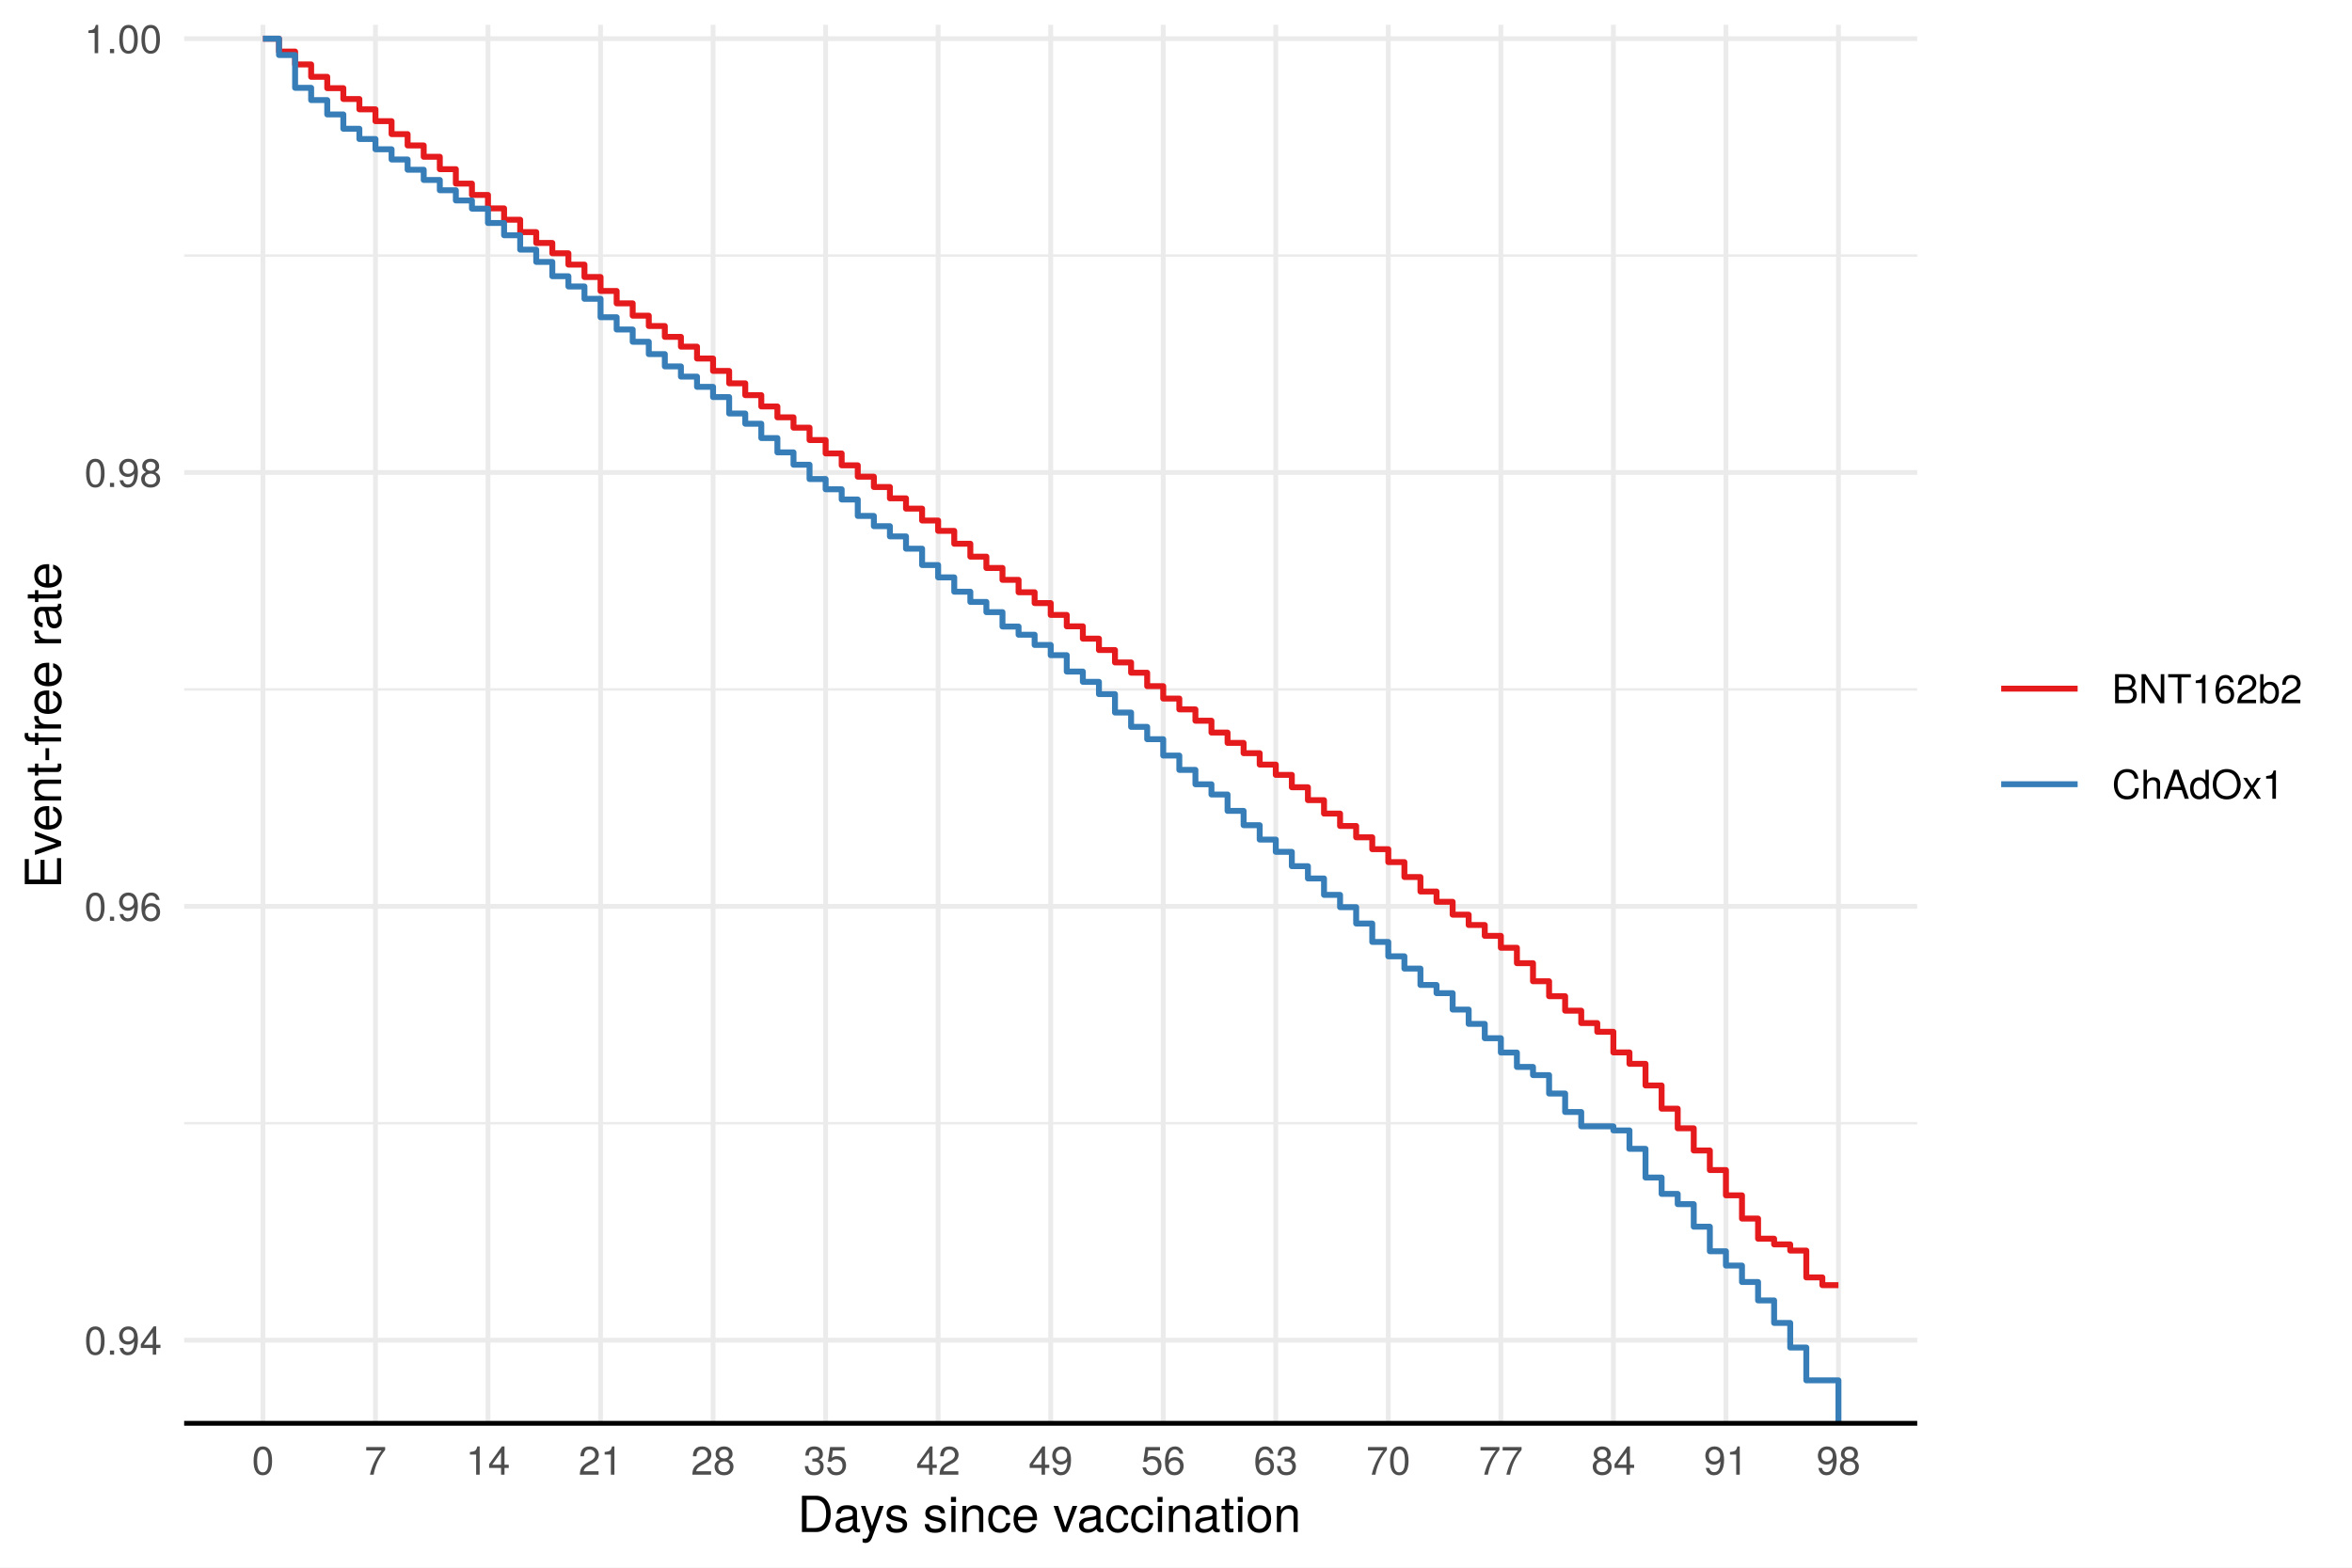
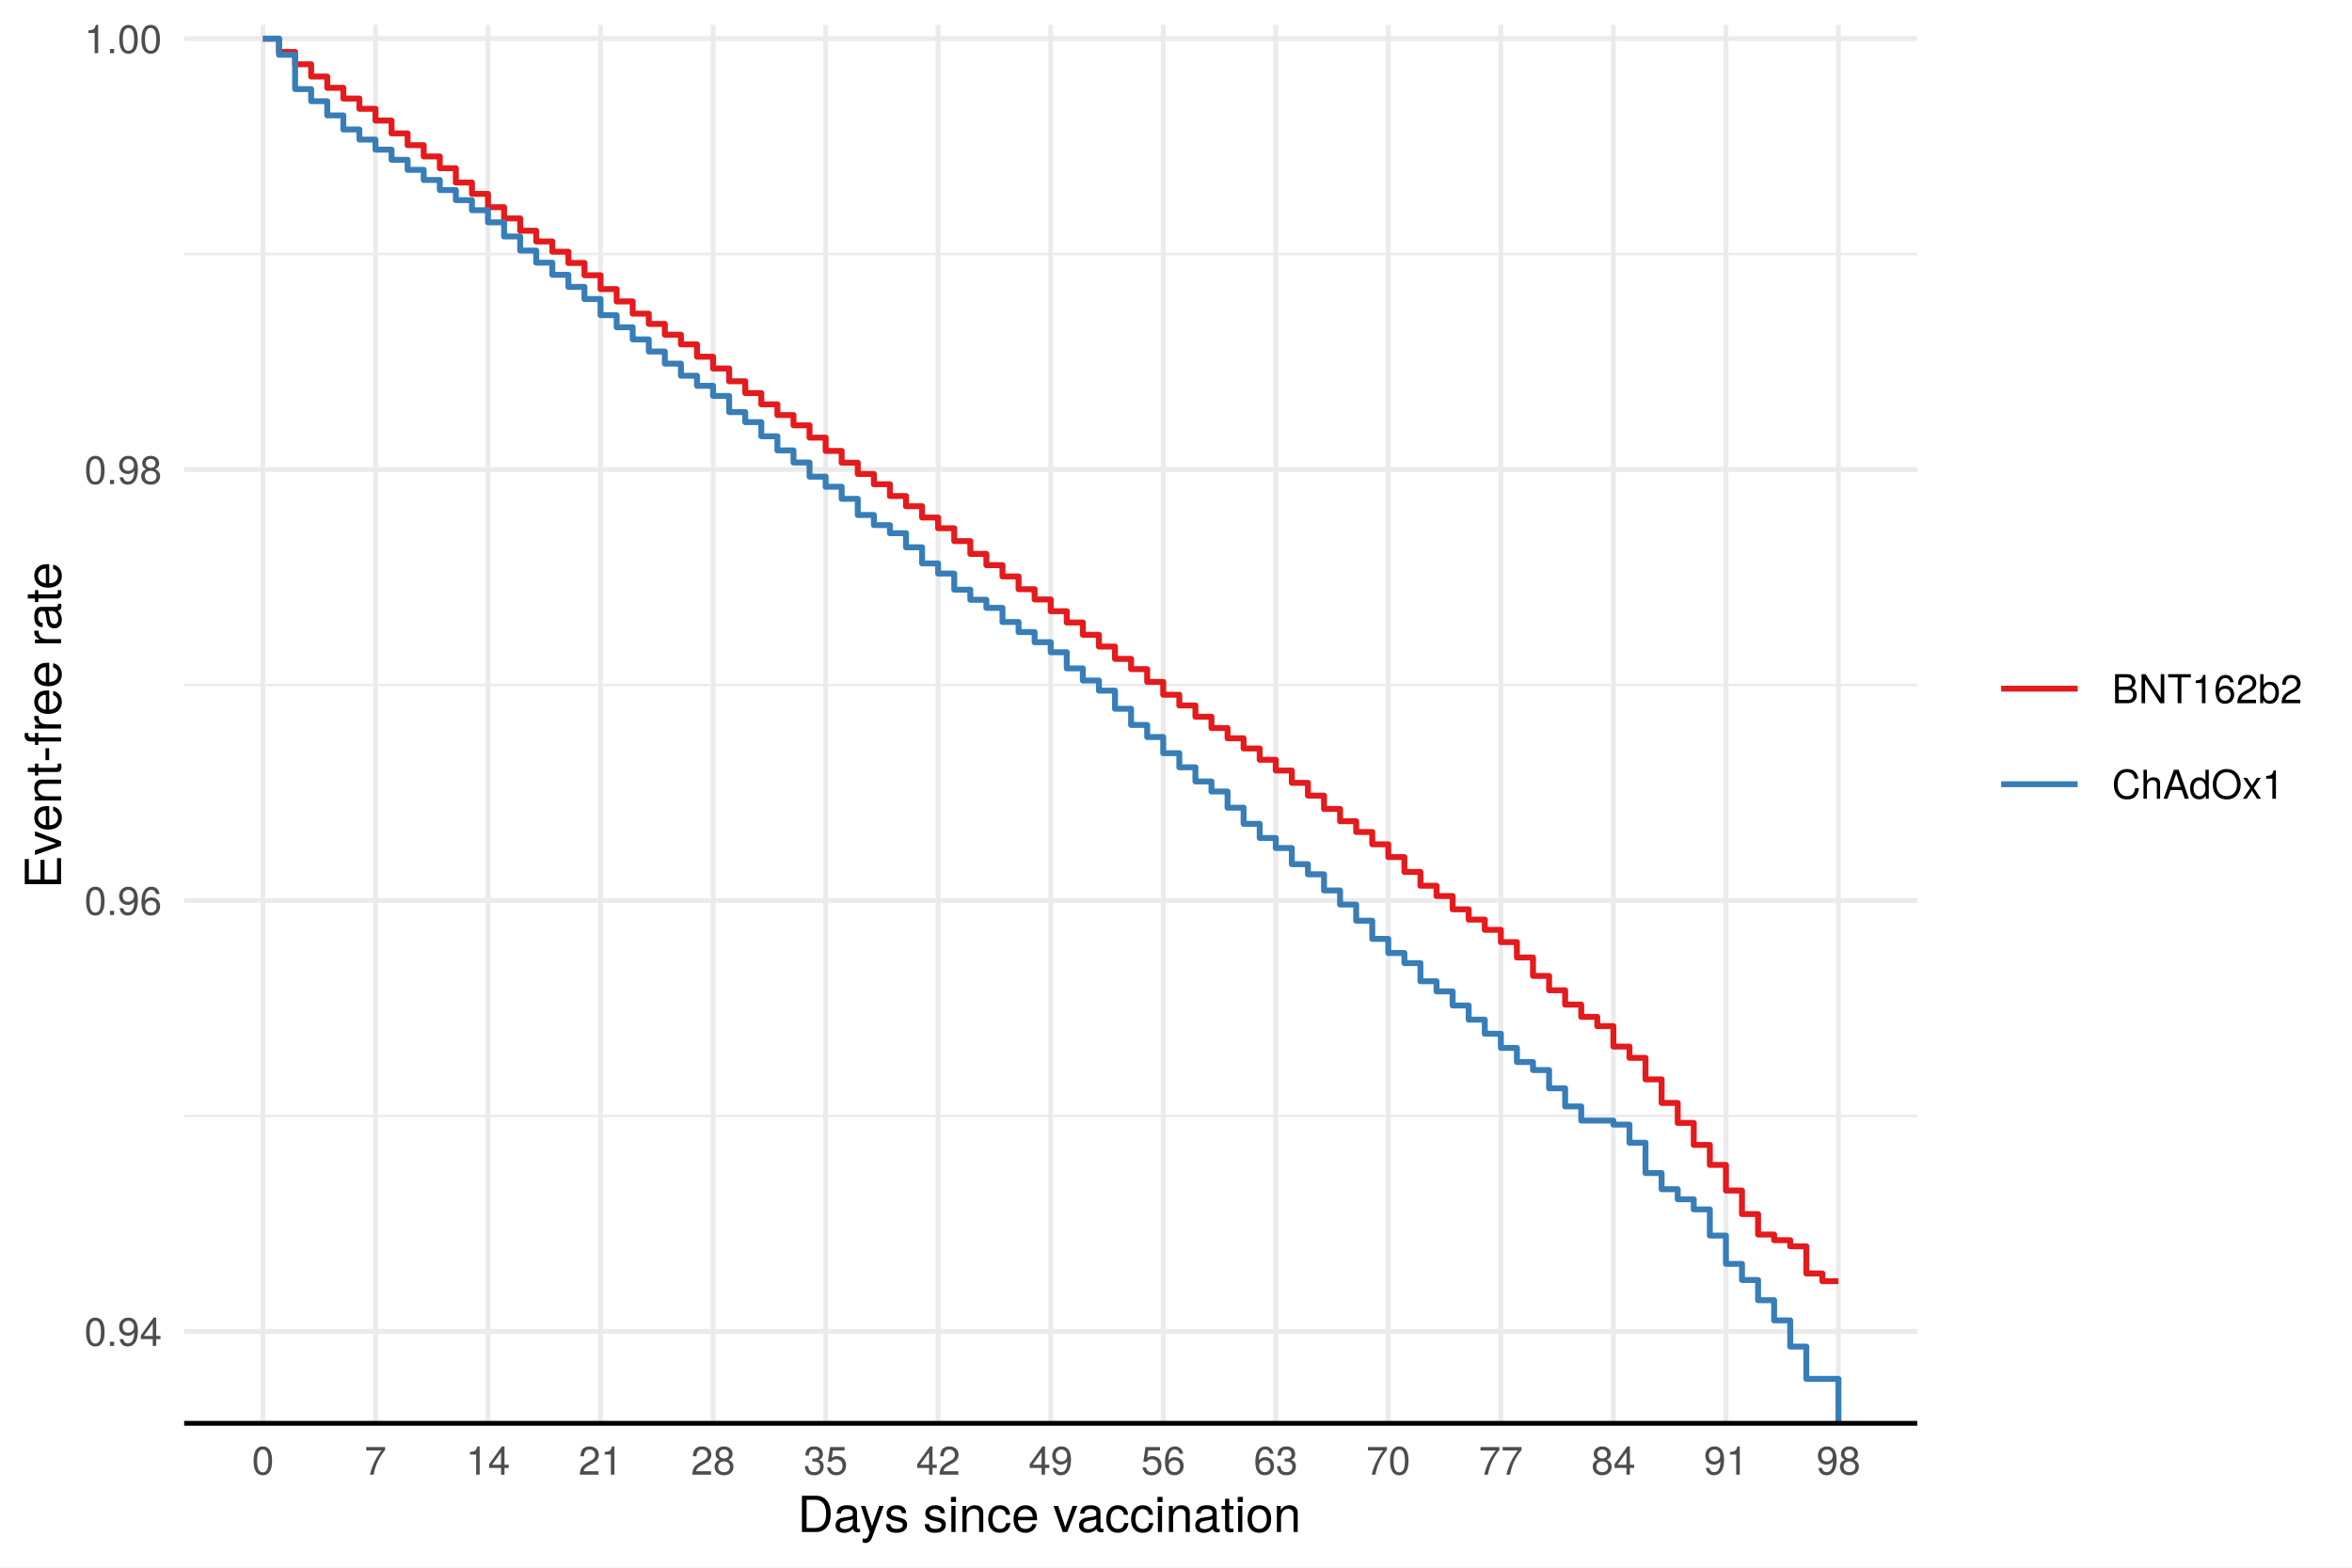
<svg xmlns="http://www.w3.org/2000/svg" viewBox="0 0 425.20 283.46">
  <defs>
    <style type="text/css">
    line, polyline, polygon, path, rect, circle {
      fill: none;
      stroke: #000000;
      stroke-linecap: round;
      stroke-linejoin: round;
      stroke-miterlimit: 10.00;
    }
  </style>
  </defs>
  <rect width="100%" height="100%" style="stroke: none; fill: #FFFFFF;" />
  <defs>
    <clipPath id="cpMzMuMjl8MzQ2LjYwfDI1Ny4zNnw0LjQ4">
      <rect x="33.29" y="4.48" width="313.31" height="252.88" />
    </clipPath>
  </defs>
-   <polyline points="33.29,203.10 346.60,203.10 " style="stroke-width: 0.44; stroke: #EBEBEB; stroke-linecap: butt;" clip-path="url(#cpMzMuMjl8MzQ2LjYwfDI1Ny4zNnw0LjQ4)" />
-   <polyline points="33.29,124.66 346.60,124.66 " style="stroke-width: 0.44; stroke: #EBEBEB; stroke-linecap: butt;" clip-path="url(#cpMzMuMjl8MzQ2LjYwfDI1Ny4zNnw0LjQ4)" />
-   <polyline points="33.29,46.21 346.60,46.21 " style="stroke-width: 0.44; stroke: #EBEBEB; stroke-linecap: butt;" clip-path="url(#cpMzMuMjl8MzQ2LjYwfDI1Ny4zNnw0LjQ4)" />
-   <polyline points="33.29,242.33 346.60,242.33 " style="stroke-width: 0.87; stroke: #EBEBEB; stroke-linecap: butt;" clip-path="url(#cpMzMuMjl8MzQ2LjYwfDI1Ny4zNnw0LjQ4)" />
-   <polyline points="33.29,163.88 346.60,163.88 " style="stroke-width: 0.87; stroke: #EBEBEB; stroke-linecap: butt;" clip-path="url(#cpMzMuMjl8MzQ2LjYwfDI1Ny4zNnw0LjQ4)" />
-   <polyline points="33.29,85.43 346.60,85.43 " style="stroke-width: 0.87; stroke: #EBEBEB; stroke-linecap: butt;" clip-path="url(#cpMzMuMjl8MzQ2LjYwfDI1Ny4zNnw0LjQ4)" />
+   <polyline points="33.29,201.78 346.60,201.78 " style="stroke-width: 0.44; stroke: #EBEBEB; stroke-linecap: butt;" clip-path="url(#cpMzMuMjl8MzQ2LjYwfDI1Ny4zNnw0LjQ4)" />
+   <polyline points="33.29,123.86 346.60,123.86 " style="stroke-width: 0.44; stroke: #EBEBEB; stroke-linecap: butt;" clip-path="url(#cpMzMuMjl8MzQ2LjYwfDI1Ny4zNnw0LjQ4)" />
+   <polyline points="33.29,45.94 346.60,45.94 " style="stroke-width: 0.44; stroke: #EBEBEB; stroke-linecap: butt;" clip-path="url(#cpMzMuMjl8MzQ2LjYwfDI1Ny4zNnw0LjQ4)" />
+   <polyline points="33.29,240.74 346.60,240.74 " style="stroke-width: 0.87; stroke: #EBEBEB; stroke-linecap: butt;" clip-path="url(#cpMzMuMjl8MzQ2LjYwfDI1Ny4zNnw0LjQ4)" />
+   <polyline points="33.29,162.82 346.60,162.82 " style="stroke-width: 0.87; stroke: #EBEBEB; stroke-linecap: butt;" clip-path="url(#cpMzMuMjl8MzQ2LjYwfDI1Ny4zNnw0LjQ4)" />
+   <polyline points="33.29,84.90 346.60,84.90 " style="stroke-width: 0.87; stroke: #EBEBEB; stroke-linecap: butt;" clip-path="url(#cpMzMuMjl8MzQ2LjYwfDI1Ny4zNnw0LjQ4)" />
  <polyline points="33.29,6.99 346.60,6.99 " style="stroke-width: 0.87; stroke: #EBEBEB; stroke-linecap: butt;" clip-path="url(#cpMzMuMjl8MzQ2LjYwfDI1Ny4zNnw0LjQ4)" />
  <polyline points="47.54,257.36 47.54,4.48 " style="stroke-width: 0.87; stroke: #EBEBEB; stroke-linecap: butt;" clip-path="url(#cpMzMuMjl8MzQ2LjYwfDI1Ny4zNnw0LjQ4)" />
  <polyline points="67.88,257.36 67.88,4.48 " style="stroke-width: 0.87; stroke: #EBEBEB; stroke-linecap: butt;" clip-path="url(#cpMzMuMjl8MzQ2LjYwfDI1Ny4zNnw0LjQ4)" />
  <polyline points="88.22,257.36 88.22,4.48 " style="stroke-width: 0.87; stroke: #EBEBEB; stroke-linecap: butt;" clip-path="url(#cpMzMuMjl8MzQ2LjYwfDI1Ny4zNnw0LjQ4)" />
  <polyline points="108.57,257.36 108.57,4.48 " style="stroke-width: 0.87; stroke: #EBEBEB; stroke-linecap: butt;" clip-path="url(#cpMzMuMjl8MzQ2LjYwfDI1Ny4zNnw0LjQ4)" />
  <polyline points="128.91,257.36 128.91,4.48 " style="stroke-width: 0.87; stroke: #EBEBEB; stroke-linecap: butt;" clip-path="url(#cpMzMuMjl8MzQ2LjYwfDI1Ny4zNnw0LjQ4)" />
  <polyline points="149.26,257.36 149.26,4.48 " style="stroke-width: 0.87; stroke: #EBEBEB; stroke-linecap: butt;" clip-path="url(#cpMzMuMjl8MzQ2LjYwfDI1Ny4zNnw0LjQ4)" />
  <polyline points="169.60,257.36 169.60,4.48 " style="stroke-width: 0.87; stroke: #EBEBEB; stroke-linecap: butt;" clip-path="url(#cpMzMuMjl8MzQ2LjYwfDI1Ny4zNnw0LjQ4)" />
  <polyline points="189.95,257.36 189.95,4.48 " style="stroke-width: 0.87; stroke: #EBEBEB; stroke-linecap: butt;" clip-path="url(#cpMzMuMjl8MzQ2LjYwfDI1Ny4zNnw0LjQ4)" />
  <polyline points="210.29,257.36 210.29,4.48 " style="stroke-width: 0.87; stroke: #EBEBEB; stroke-linecap: butt;" clip-path="url(#cpMzMuMjl8MzQ2LjYwfDI1Ny4zNnw0LjQ4)" />
  <polyline points="230.64,257.36 230.64,4.48 " style="stroke-width: 0.87; stroke: #EBEBEB; stroke-linecap: butt;" clip-path="url(#cpMzMuMjl8MzQ2LjYwfDI1Ny4zNnw0LjQ4)" />
  <polyline points="250.98,257.36 250.98,4.48 " style="stroke-width: 0.87; stroke: #EBEBEB; stroke-linecap: butt;" clip-path="url(#cpMzMuMjl8MzQ2LjYwfDI1Ny4zNnw0LjQ4)" />
  <polyline points="271.33,257.36 271.33,4.48 " style="stroke-width: 0.87; stroke: #EBEBEB; stroke-linecap: butt;" clip-path="url(#cpMzMuMjl8MzQ2LjYwfDI1Ny4zNnw0LjQ4)" />
  <polyline points="291.67,257.36 291.67,4.48 " style="stroke-width: 0.87; stroke: #EBEBEB; stroke-linecap: butt;" clip-path="url(#cpMzMuMjl8MzQ2LjYwfDI1Ny4zNnw0LjQ4)" />
  <polyline points="312.02,257.36 312.02,4.48 " style="stroke-width: 0.87; stroke: #EBEBEB; stroke-linecap: butt;" clip-path="url(#cpMzMuMjl8MzQ2LjYwfDI1Ny4zNnw0LjQ4)" />
  <polyline points="332.36,257.36 332.36,4.48 " style="stroke-width: 0.87; stroke: #EBEBEB; stroke-linecap: butt;" clip-path="url(#cpMzMuMjl8MzQ2LjYwfDI1Ny4zNnw0LjQ4)" />
-   <polyline points="47.54,6.99 50.44,6.99 50.44,9.32 53.35,9.32 53.35,11.65 56.25,11.65 56.25,13.89 59.16,13.89 59.16,15.94 62.07,15.94 62.07,17.90 64.97,17.90 64.97,19.77 67.88,19.77 67.88,21.91 70.79,21.91 70.79,24.25 73.69,24.25 73.69,26.30 76.60,26.30 76.60,28.35 79.51,28.35 79.51,30.59 82.41,30.59 82.41,33.20 85.32,33.20 85.32,35.25 88.22,35.25 88.22,37.68 91.13,37.68 91.13,39.73 94.04,39.73 94.04,41.97 96.94,41.97 96.94,43.93 99.85,43.93 99.85,45.80 102.76,45.80 102.76,47.85 105.66,47.85 105.66,50.09 108.57,50.09 108.57,52.61 111.48,52.61 111.48,54.85 114.38,54.85 114.38,57.08 117.29,57.08 117.29,58.95 120.19,58.95 120.19,60.91 123.10,60.91 123.10,62.68 126.01,62.68 126.01,64.83 128.91,64.83 128.91,67.07 131.82,67.07 131.82,69.31 134.73,69.31 134.73,71.45 137.63,71.45 137.63,73.50 140.54,73.50 140.54,75.46 143.45,75.46 143.45,77.33 146.35,77.33 146.35,79.57 149.26,79.57 149.26,81.99 152.16,81.99 152.16,84.14 155.07,84.14 155.07,86.19 157.98,86.19 157.98,88.06 160.88,88.06 160.88,90.11 163.79,90.11 163.79,91.97 166.70,91.97 166.70,94.12 169.60,94.12 169.60,95.99 172.51,95.99 172.51,98.32 175.42,98.32 175.42,100.65 178.32,100.65 178.32,102.70 181.23,102.70 181.23,104.85 184.14,104.85 184.14,107.09 187.04,107.09 187.04,109.05 189.95,109.05 189.95,111.19 192.85,111.19 192.85,113.25 195.76,113.25 195.76,115.48 198.67,115.48 198.67,117.54 201.57,117.54 201.57,119.78 204.48,119.78 204.48,121.64 207.39,121.64 207.39,124.07 210.29,124.07 210.29,126.31 213.20,126.31 213.20,128.27 216.11,128.27 216.11,130.32 219.01,130.32 219.01,132.46 221.92,132.46 221.92,134.33 224.82,134.33 224.82,136.19 227.73,136.19 227.73,138.25 230.64,138.25 230.64,140.11 233.54,140.11 233.54,142.35 236.45,142.35 236.45,144.68 239.36,144.68 239.36,147.11 242.26,147.11 242.26,149.35 245.17,149.35 245.17,151.40 248.08,151.40 248.08,153.55 250.98,153.55 250.98,155.88 253.89,155.88 253.89,158.58 256.79,158.58 256.79,161.20 259.70,161.20 259.70,163.06 262.61,163.06 262.61,165.39 265.51,165.39 265.51,167.26 268.42,167.26 268.42,169.22 271.33,169.22 271.33,171.37 274.23,171.37 274.23,174.16 277.14,174.16 277.14,177.43 280.05,177.43 280.05,180.13 282.95,180.13 282.95,182.75 285.86,182.75 285.86,184.99 288.76,184.99 288.76,186.57 291.67,186.57 291.67,190.30 294.58,190.30 294.58,192.36 297.48,192.36 297.48,196.27 300.39,196.27 300.39,200.47 303.30,200.47 303.30,204.02 306.20,204.02 306.20,208.03 309.11,208.03 309.11,211.57 312.02,211.57 312.02,216.14 314.92,216.14 314.92,220.34 317.83,220.34 317.83,223.98 320.73,223.98 320.73,225.01 323.64,225.01 323.64,226.13 326.55,226.13 326.55,230.98 329.45,230.98 329.45,232.38 332.36,232.38 332.36,232.38 " style="stroke-width: 1.07; stroke: #E41A1C; stroke-linecap: butt;" clip-path="url(#cpMzMuMjl8MzQ2LjYwfDI1Ny4zNnw0LjQ4)" />
-   <polyline points="47.54,6.99 50.44,6.99 50.44,9.95 53.35,9.95 53.35,15.88 56.25,15.88 56.25,18.10 59.16,18.10 59.16,20.69 62.07,20.69 62.07,23.28 64.97,23.28 64.97,25.14 67.88,25.14 67.88,26.99 70.79,26.99 70.79,28.84 73.69,28.84 73.69,30.69 76.60,30.69 76.60,32.54 79.51,32.54 79.51,34.40 82.41,34.40 82.41,36.25 85.32,36.25 85.32,37.73 88.22,37.73 88.22,40.32 91.13,40.32 91.13,42.54 94.04,42.54 94.04,45.14 96.94,45.14 96.94,47.36 99.85,47.36 99.85,49.95 102.76,49.95 102.76,51.80 105.66,51.80 105.66,54.03 108.57,54.03 108.57,57.36 111.48,57.36 111.48,59.58 114.38,59.58 114.38,61.80 117.29,61.80 117.29,64.03 120.19,64.03 120.19,66.25 123.10,66.25 123.10,68.10 126.01,68.10 126.01,69.95 128.91,69.95 128.91,71.80 131.82,71.80 131.82,74.77 134.73,74.77 134.73,76.62 137.63,76.62 137.63,79.21 140.54,79.21 140.54,81.80 143.45,81.80 143.45,84.03 146.35,84.03 146.35,86.62 149.26,86.62 149.26,88.47 152.16,88.47 152.16,90.32 155.07,90.32 155.07,93.29 157.98,93.29 157.98,95.14 160.88,95.14 160.88,96.99 163.79,96.99 163.79,99.21 166.70,99.21 166.70,102.17 169.60,102.17 169.60,104.40 172.51,104.40 172.51,106.99 175.42,106.99 175.42,108.84 178.32,108.84 178.32,110.69 181.23,110.69 181.23,113.29 184.14,113.29 184.14,114.77 187.04,114.77 187.04,116.62 189.95,116.62 189.95,118.47 192.85,118.47 192.85,121.43 195.76,121.43 195.76,123.29 198.67,123.29 198.67,125.51 201.57,125.51 201.57,128.84 204.48,128.84 204.48,131.43 207.39,131.43 207.39,133.66 210.29,133.66 210.29,136.62 213.20,136.62 213.20,139.21 216.11,139.21 216.11,141.81 219.01,141.81 219.01,143.66 221.92,143.66 221.92,146.62 224.82,146.62 224.82,149.21 227.73,149.21 227.73,151.81 230.64,151.81 230.64,154.03 233.54,154.03 233.54,156.62 236.45,156.62 236.45,158.84 239.36,158.84 239.36,161.81 242.26,161.81 242.26,164.03 245.17,164.03 245.17,166.99 248.08,166.99 248.08,170.32 250.98,170.32 250.98,172.92 253.89,172.92 253.89,175.14 256.79,175.14 256.79,178.10 259.70,178.10 259.70,179.58 262.61,179.58 262.61,182.55 265.51,182.55 265.51,185.14 268.42,185.14 268.42,187.73 271.33,187.73 271.33,190.32 274.23,190.32 274.23,192.92 277.14,192.92 277.14,194.40 280.05,194.40 280.05,197.73 282.95,197.73 282.95,201.07 285.86,201.07 285.86,203.66 288.76,203.66 288.76,203.66 291.67,203.66 291.67,204.40 294.58,204.40 294.58,207.73 297.48,207.73 297.48,212.92 300.39,212.92 300.39,215.88 303.30,215.88 303.30,217.73 306.20,217.73 306.20,221.81 309.11,221.81 309.11,226.25 312.02,226.25 312.02,228.84 314.92,228.84 314.92,231.81 317.83,231.81 317.83,235.14 320.73,235.14 320.73,239.21 323.64,239.21 323.64,243.66 326.55,243.66 326.55,249.59 329.45,249.59 329.45,249.59 332.36,249.59 332.36,257.36 " style="stroke-width: 1.07; stroke: #377EB8; stroke-linecap: butt;" clip-path="url(#cpMzMuMjl8MzQ2LjYwfDI1Ny4zNnw0LjQ4)" />
+   <polyline points="47.54,6.99 50.44,6.99 50.44,9.39 53.35,9.39 53.35,11.62 56.25,11.62 56.25,13.84 59.16,13.84 59.16,15.88 62.07,15.88 62.07,17.82 64.97,17.82 64.97,19.67 67.88,19.67 67.88,21.80 70.79,21.80 70.79,24.12 73.69,24.12 73.69,26.25 76.60,26.25 76.60,28.29 79.51,28.29 79.51,30.42 82.41,30.42 82.41,33.01 85.32,33.01 85.32,35.05 88.22,35.05 88.22,37.46 91.13,37.46 91.13,39.49 94.04,39.49 94.04,41.72 96.94,41.72 96.94,43.66 99.85,43.66 99.85,45.51 102.76,45.51 102.76,47.55 105.66,47.55 105.66,49.77 108.57,49.77 108.57,52.27 111.48,52.27 111.48,54.50 114.38,54.50 114.38,56.72 117.29,56.72 117.29,58.57 120.19,58.57 120.19,60.52 123.10,60.52 123.10,62.27 126.01,62.27 126.01,64.50 128.91,64.50 128.91,66.63 131.82,66.63 131.82,68.94 134.73,68.94 134.73,71.07 137.63,71.07 137.63,73.11 140.54,73.11 140.54,75.05 143.45,75.05 143.45,76.91 146.35,76.91 146.35,79.13 149.26,79.13 149.26,81.54 152.16,81.54 152.16,83.67 155.07,83.67 155.07,85.70 157.98,85.70 157.98,87.56 160.88,87.56 160.88,89.69 163.79,89.69 163.79,91.54 166.70,91.54 166.70,93.58 169.60,93.58 169.60,95.52 172.51,95.52 172.51,97.84 175.42,97.84 175.42,100.15 178.32,100.15 178.32,102.19 181.23,102.19 181.23,104.23 184.14,104.23 184.14,106.54 187.04,106.54 187.04,108.39 189.95,108.39 189.95,110.52 192.85,110.52 192.85,112.56 195.76,112.56 195.76,114.78 198.67,114.78 198.67,116.91 201.57,116.91 201.57,119.14 204.48,119.14 204.48,120.99 207.39,120.99 207.39,123.30 210.29,123.30 210.29,125.62 213.20,125.62 213.20,127.56 216.11,127.56 216.11,129.60 219.01,129.60 219.01,131.64 221.92,131.64 221.92,133.49 224.82,133.49 224.82,135.34 227.73,135.34 227.73,137.38 230.64,137.38 230.64,139.33 233.54,139.33 233.54,141.55 236.45,141.55 236.45,143.86 239.36,143.86 239.36,146.27 242.26,146.27 242.26,148.49 245.17,148.49 245.17,150.44 248.08,150.44 248.08,152.66 250.98,152.66 250.98,154.98 253.89,154.98 253.89,157.66 256.79,157.66 256.79,160.16 259.70,160.16 259.70,162.02 262.61,162.02 262.61,164.42 265.51,164.42 265.51,166.28 268.42,166.28 268.42,168.13 271.33,168.13 271.33,170.35 274.23,170.35 274.23,173.13 277.14,173.13 277.14,176.46 280.05,176.46 280.05,179.06 282.95,179.06 282.95,181.65 285.86,181.65 285.86,183.87 288.76,183.87 288.76,185.54 291.67,185.54 291.67,189.24 294.58,189.24 294.58,191.28 297.48,191.28 297.48,195.17 300.39,195.17 300.39,199.43 303.30,199.43 303.30,203.04 306.20,203.04 306.20,207.02 309.11,207.02 309.11,210.64 312.02,210.64 312.02,215.27 314.92,215.27 314.92,219.53 317.83,219.53 317.83,223.23 320.73,223.23 320.73,224.25 323.64,224.25 323.64,225.36 326.55,225.36 326.55,230.27 329.45,230.27 329.45,231.66 332.36,231.66 332.36,231.66 " style="stroke-width: 1.07; stroke: #E41A1C; stroke-linecap: butt;" clip-path="url(#cpMzMuMjl8MzQ2LjYwfDI1Ny4zNnw0LjQ4)" />
+   <polyline points="47.54,6.99 50.44,6.99 50.44,9.91 53.35,9.91 53.35,16.11 56.25,16.11 56.25,18.30 59.16,18.30 59.16,20.86 62.07,20.86 62.07,23.41 64.97,23.41 64.97,25.24 67.88,25.24 67.88,27.06 70.79,27.06 70.79,28.89 73.69,28.89 73.69,30.71 76.60,30.71 76.60,32.54 79.51,32.54 79.51,34.36 82.41,34.36 82.41,36.19 85.32,36.19 85.32,38.01 88.22,38.01 88.22,40.20 91.13,40.20 91.13,42.76 94.04,42.76 94.04,45.31 96.94,45.31 96.94,47.50 99.85,47.50 99.85,49.69 102.76,49.69 102.76,51.88 105.66,51.88 105.66,54.07 108.57,54.07 108.57,56.99 111.48,56.99 111.48,59.18 114.38,59.18 114.38,61.37 117.29,61.37 117.29,63.56 120.19,63.56 120.19,65.75 123.10,65.75 123.10,67.94 126.01,67.94 126.01,69.76 128.91,69.76 128.91,71.59 131.82,71.59 131.82,74.51 134.73,74.51 134.73,76.33 137.63,76.33 137.63,78.89 140.54,78.89 140.54,81.44 143.45,81.44 143.45,83.63 146.35,83.63 146.35,86.19 149.26,86.19 149.26,88.01 152.16,88.01 152.16,90.20 155.07,90.20 155.07,93.12 157.98,93.12 157.98,94.95 160.88,94.95 160.88,96.41 163.79,96.41 163.79,98.96 166.70,98.96 166.70,101.88 169.60,101.88 169.60,103.71 172.51,103.71 172.51,106.63 175.42,106.63 175.42,108.45 178.32,108.45 178.32,109.91 181.23,109.91 181.23,112.47 184.14,112.47 184.14,114.29 187.04,114.29 187.04,116.12 189.95,116.12 189.95,117.94 192.85,117.94 192.85,120.86 195.76,120.86 195.76,123.05 198.67,123.05 198.67,124.88 201.57,124.88 201.57,128.16 204.48,128.16 204.48,131.08 207.39,131.08 207.39,133.27 210.29,133.27 210.29,136.19 213.20,136.19 213.20,138.74 216.11,138.74 216.11,141.30 219.01,141.30 219.01,143.12 221.92,143.12 221.92,146.04 224.82,146.04 224.82,148.96 227.73,148.96 227.73,151.52 230.64,151.52 230.64,153.34 233.54,153.34 233.54,156.26 236.45,156.26 236.45,158.09 239.36,158.09 239.36,161.01 242.26,161.01 242.26,163.56 245.17,163.56 245.17,166.48 248.08,166.48 248.08,169.77 250.98,169.77 250.98,172.32 253.89,172.32 253.89,174.15 256.79,174.15 256.79,177.43 259.70,177.43 259.70,179.26 262.61,179.26 262.61,181.81 265.51,181.81 265.51,184.37 268.42,184.37 268.42,186.92 271.33,186.92 271.33,189.48 274.23,189.48 274.23,192.03 277.14,192.03 277.14,193.49 280.05,193.49 280.05,196.78 282.95,196.78 282.95,200.06 285.86,200.06 285.86,202.62 288.76,202.62 288.76,202.62 291.67,202.62 291.67,203.35 294.58,203.35 294.58,206.63 297.48,206.63 297.48,212.11 300.39,212.11 300.39,215.03 303.30,215.03 303.30,216.85 306.20,216.85 306.20,218.68 309.11,218.68 309.11,223.42 312.02,223.42 312.02,228.53 314.92,228.53 314.92,231.45 317.83,231.45 317.83,235.10 320.73,235.10 320.73,238.75 323.64,238.75 323.64,243.49 326.55,243.49 326.55,249.33 329.45,249.33 329.45,249.33 332.36,249.33 332.36,257.36 " style="stroke-width: 1.07; stroke: #377EB8; stroke-linecap: butt;" clip-path="url(#cpMzMuMjl8MzQ2LjYwfDI1Ny4zNnw0LjQ4)" />
  <defs>
    <clipPath id="cpMC4wMHw0MjUuMjB8MjgzLjQ2fDAuMDA=">
      <rect x="0.00" y="0.00" width="425.20" height="283.46" />
    </clipPath>
  </defs>
  <g clip-path="url(#cpMC4wMHw0MjUuMjB8MjgzLjQ2fDAuMDA=)">
-     <text x="15.25" y="244.95" style="font-size: 7.20px; fill: #4D4D4D; font-family: TeX Gyre Heros;" textLength="14.01px" lengthAdjust="spacingAndGlyphs">0.94</text>
+     <text x="15.25" y="243.36" style="font-size: 7.20px; fill: #4D4D4D; font-family: TeX Gyre Heros;" textLength="14.01px" lengthAdjust="spacingAndGlyphs">0.94</text>
  </g>
  <g clip-path="url(#cpMC4wMHw0MjUuMjB8MjgzLjQ2fDAuMDA=)">
-     <text x="15.25" y="166.50" style="font-size: 7.20px; fill: #4D4D4D; font-family: TeX Gyre Heros;" textLength="14.01px" lengthAdjust="spacingAndGlyphs">0.96</text>
+     <text x="15.25" y="165.44" style="font-size: 7.20px; fill: #4D4D4D; font-family: TeX Gyre Heros;" textLength="14.01px" lengthAdjust="spacingAndGlyphs">0.96</text>
  </g>
  <g clip-path="url(#cpMC4wMHw0MjUuMjB8MjgzLjQ2fDAuMDA=)">
-     <text x="15.25" y="88.06" style="font-size: 7.20px; fill: #4D4D4D; font-family: TeX Gyre Heros;" textLength="14.01px" lengthAdjust="spacingAndGlyphs">0.98</text>
+     <text x="15.25" y="87.53" style="font-size: 7.20px; fill: #4D4D4D; font-family: TeX Gyre Heros;" textLength="14.01px" lengthAdjust="spacingAndGlyphs">0.98</text>
  </g>
  <g clip-path="url(#cpMC4wMHw0MjUuMjB8MjgzLjQ2fDAuMDA=)">
    <text x="15.25" y="9.61" style="font-size: 7.20px; fill: #4D4D4D; font-family: TeX Gyre Heros;" textLength="14.01px" lengthAdjust="spacingAndGlyphs">1.00</text>
  </g>
  <polyline points="33.29,257.36 346.60,257.36 " style="stroke-width: 0.87; stroke-linecap: butt;" clip-path="url(#cpMC4wMHw0MjUuMjB8MjgzLjQ2fDAuMDA=)" />
  <g clip-path="url(#cpMC4wMHw0MjUuMjB8MjgzLjQ2fDAuMDA=)">
    <text x="45.53" y="266.65" style="font-size: 7.20px; fill: #4D4D4D; font-family: TeX Gyre Heros;" textLength="4.00px" lengthAdjust="spacingAndGlyphs">0</text>
  </g>
  <g clip-path="url(#cpMC4wMHw0MjUuMjB8MjgzLjQ2fDAuMDA=)">
    <text x="65.88" y="266.65" style="font-size: 7.20px; fill: #4D4D4D; font-family: TeX Gyre Heros;" textLength="4.00px" lengthAdjust="spacingAndGlyphs">7</text>
  </g>
  <g clip-path="url(#cpMC4wMHw0MjUuMjB8MjgzLjQ2fDAuMDA=)">
    <text x="84.22" y="266.65" style="font-size: 7.20px; fill: #4D4D4D; font-family: TeX Gyre Heros;" textLength="8.01px" lengthAdjust="spacingAndGlyphs">14</text>
  </g>
  <g clip-path="url(#cpMC4wMHw0MjUuMjB8MjgzLjQ2fDAuMDA=)">
    <text x="104.57" y="266.65" style="font-size: 7.20px; fill: #4D4D4D; font-family: TeX Gyre Heros;" textLength="8.01px" lengthAdjust="spacingAndGlyphs">21</text>
  </g>
  <g clip-path="url(#cpMC4wMHw0MjUuMjB8MjgzLjQ2fDAuMDA=)">
    <text x="124.91" y="266.65" style="font-size: 7.20px; fill: #4D4D4D; font-family: TeX Gyre Heros;" textLength="8.01px" lengthAdjust="spacingAndGlyphs">28</text>
  </g>
  <g clip-path="url(#cpMC4wMHw0MjUuMjB8MjgzLjQ2fDAuMDA=)">
    <text x="145.26" y="266.65" style="font-size: 7.20px; fill: #4D4D4D; font-family: TeX Gyre Heros;" textLength="8.01px" lengthAdjust="spacingAndGlyphs">35</text>
  </g>
  <g clip-path="url(#cpMC4wMHw0MjUuMjB8MjgzLjQ2fDAuMDA=)">
    <text x="165.60" y="266.65" style="font-size: 7.20px; fill: #4D4D4D; font-family: TeX Gyre Heros;" textLength="8.01px" lengthAdjust="spacingAndGlyphs">42</text>
  </g>
  <g clip-path="url(#cpMC4wMHw0MjUuMjB8MjgzLjQ2fDAuMDA=)">
    <text x="185.94" y="266.65" style="font-size: 7.20px; fill: #4D4D4D; font-family: TeX Gyre Heros;" textLength="8.01px" lengthAdjust="spacingAndGlyphs">49</text>
  </g>
  <g clip-path="url(#cpMC4wMHw0MjUuMjB8MjgzLjQ2fDAuMDA=)">
    <text x="206.29" y="266.65" style="font-size: 7.20px; fill: #4D4D4D; font-family: TeX Gyre Heros;" textLength="8.01px" lengthAdjust="spacingAndGlyphs">56</text>
  </g>
  <g clip-path="url(#cpMC4wMHw0MjUuMjB8MjgzLjQ2fDAuMDA=)">
    <text x="226.63" y="266.65" style="font-size: 7.20px; fill: #4D4D4D; font-family: TeX Gyre Heros;" textLength="8.01px" lengthAdjust="spacingAndGlyphs">63</text>
  </g>
  <g clip-path="url(#cpMC4wMHw0MjUuMjB8MjgzLjQ2fDAuMDA=)">
    <text x="246.98" y="266.65" style="font-size: 7.20px; fill: #4D4D4D; font-family: TeX Gyre Heros;" textLength="8.01px" lengthAdjust="spacingAndGlyphs">70</text>
  </g>
  <g clip-path="url(#cpMC4wMHw0MjUuMjB8MjgzLjQ2fDAuMDA=)">
    <text x="267.32" y="266.65" style="font-size: 7.20px; fill: #4D4D4D; font-family: TeX Gyre Heros;" textLength="8.01px" lengthAdjust="spacingAndGlyphs">77</text>
  </g>
  <g clip-path="url(#cpMC4wMHw0MjUuMjB8MjgzLjQ2fDAuMDA=)">
    <text x="287.67" y="266.65" style="font-size: 7.20px; fill: #4D4D4D; font-family: TeX Gyre Heros;" textLength="8.01px" lengthAdjust="spacingAndGlyphs">84</text>
  </g>
  <g clip-path="url(#cpMC4wMHw0MjUuMjB8MjgzLjQ2fDAuMDA=)">
    <text x="308.01" y="266.65" style="font-size: 7.20px; fill: #4D4D4D; font-family: TeX Gyre Heros;" textLength="8.01px" lengthAdjust="spacingAndGlyphs">91</text>
  </g>
  <g clip-path="url(#cpMC4wMHw0MjUuMjB8MjgzLjQ2fDAuMDA=)">
    <text x="328.36" y="266.65" style="font-size: 7.20px; fill: #4D4D4D; font-family: TeX Gyre Heros;" textLength="8.01px" lengthAdjust="spacingAndGlyphs">98</text>
  </g>
  <g clip-path="url(#cpMC4wMHw0MjUuMjB8MjgzLjQ2fDAuMDA=)">
    <text x="144.18" y="277.02" style="font-size: 9.00px; font-family: TeX Gyre Heros;" textLength="91.53px" lengthAdjust="spacingAndGlyphs">Days since vaccination</text>
  </g>
  <g clip-path="url(#cpMC4wMHw0MjUuMjB8MjgzLjQ2fDAuMDA=)">
    <text transform="translate(11.04,160.69) rotate(-90)" style="font-size: 9.00px; font-family: TeX Gyre Heros;" textLength="59.53px" lengthAdjust="spacingAndGlyphs">Event-free rate</text>
  </g>
  <line x1="361.78" y1="124.52" x2="375.60" y2="124.52" style="stroke-width: 1.07; stroke: #E41A1C; stroke-linecap: butt;" clip-path="url(#cpMC4wMHw0MjUuMjB8MjgzLjQ2fDAuMDA=)" />
  <line x1="361.78" y1="141.80" x2="375.60" y2="141.80" style="stroke-width: 1.07; stroke: #377EB8; stroke-linecap: butt;" clip-path="url(#cpMC4wMHw0MjUuMjB8MjgzLjQ2fDAuMDA=)" />
  <g clip-path="url(#cpMC4wMHw0MjUuMjB8MjgzLjQ2fDAuMDA=)">
    <text x="381.81" y="127.15" style="font-size: 7.20px; font-family: TeX Gyre Heros;" textLength="34.42px" lengthAdjust="spacingAndGlyphs">BNT162b2</text>
  </g>
  <g clip-path="url(#cpMC4wMHw0MjUuMjB8MjgzLjQ2fDAuMDA=)">
    <text x="381.81" y="144.43" style="font-size: 7.20px; font-family: TeX Gyre Heros;" textLength="31.21px" lengthAdjust="spacingAndGlyphs">ChAdOx1</text>
  </g>
</svg>
